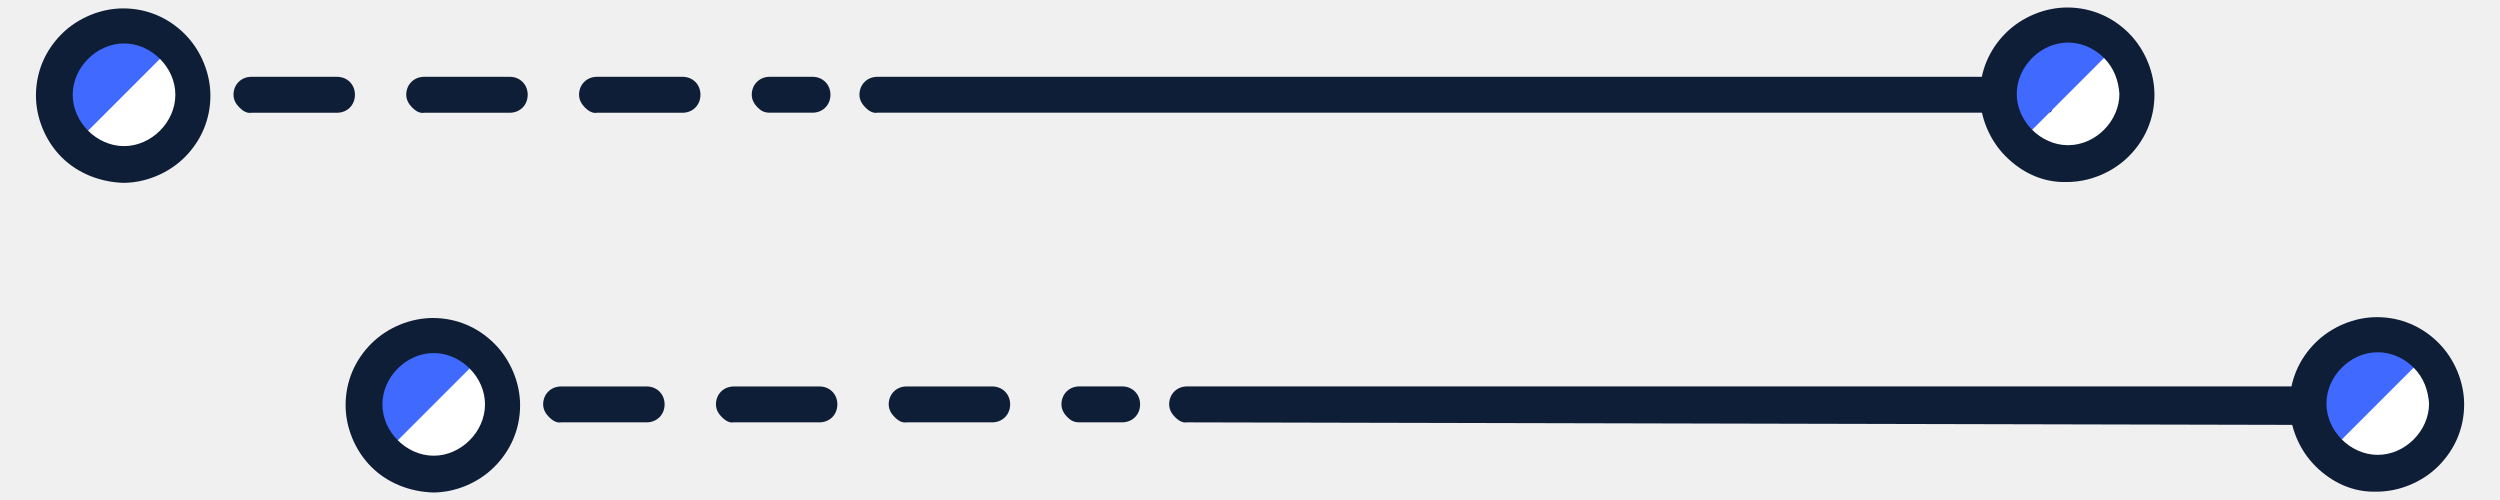
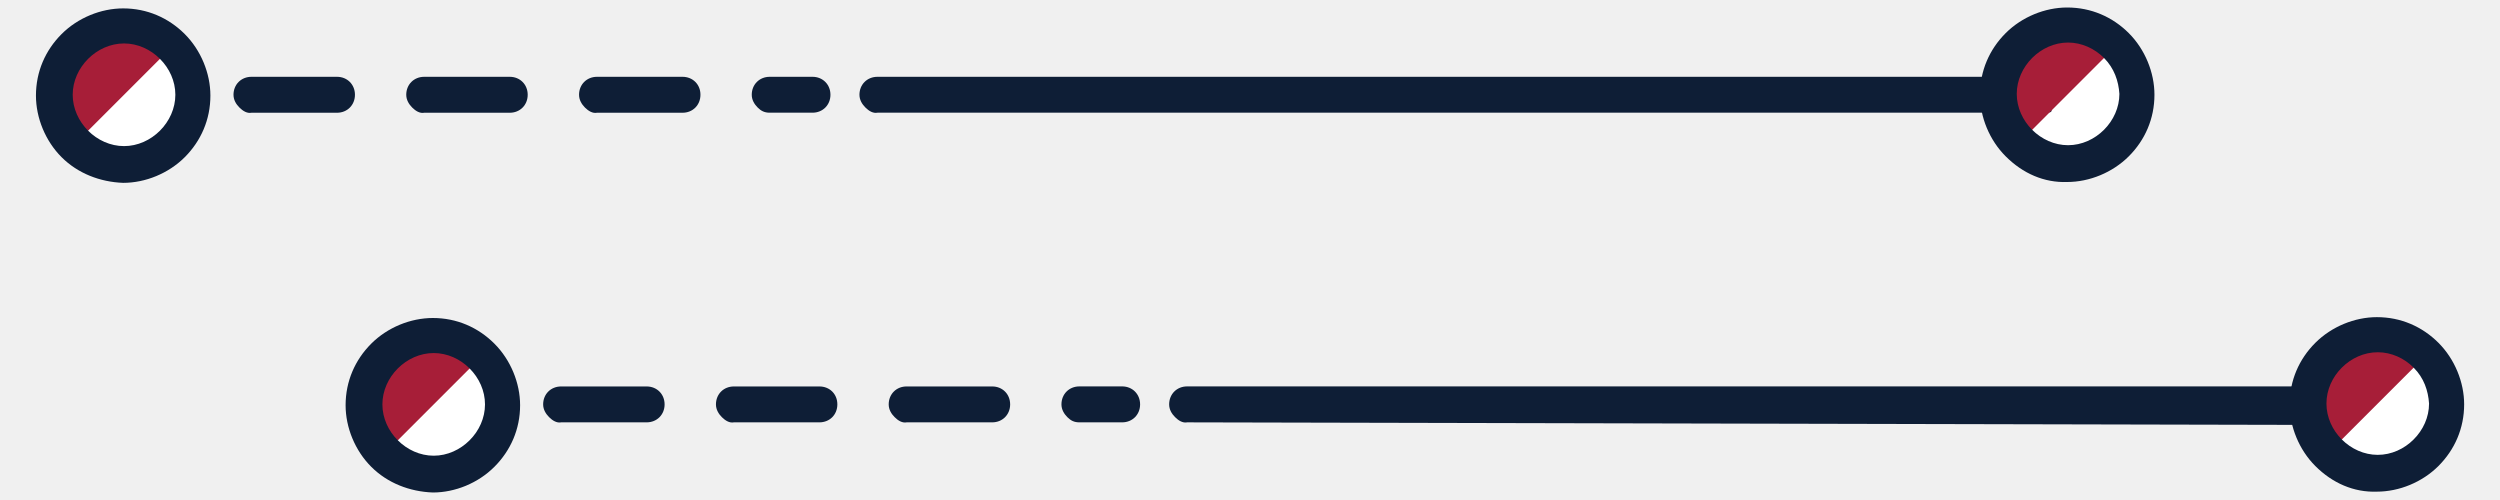
<svg xmlns="http://www.w3.org/2000/svg" width="50" height="10" viewBox="0 0 50 10" fill="none">
  <style>
  @keyframes floating-left {
	    from { -webkit-transform: translate(0,  0px); transform: translate(0,  0px); }
	    65%  { -webkit-transform: translate(-5px, 0); transform: translate(-5px, 0); }
	    to   { -webkit-transform: translate(0, 0px); transform: translate(0, 0px); }    
	} 

  @keyframes floating-right {
	    from { -webkit-transform: translate(0,  0px); transform: translate(0,  0px); }
	    65%  { -webkit-transform: translate(5px, 0); transform: translate(5px, 0); }
	    to   { -webkit-transform: translate(0, 0px); transform: translate(0, 0px); }    
	} 

	#bar-first {
		animation-duration: 2s; 
		animation-name: floating-right; 
		animation-iteration-count: infinite; 
		animation-timing-function: ease-in-out;
	}

  #bar-last {
		animation-duration: 2s; 
		animation-name: floating-left; 
		animation-iteration-count: infinite; 
		animation-timing-function: ease-in-out;
	}

  </style>
  <g id="badge-line">
    <path id="Vector_2" d="M2.223 2.152C2.155 2.083 2.104 1.998 2.104 1.895C2.104 1.69 2.257 1.536 2.463 1.536H3.318C3.523 1.536 3.677 1.69 3.677 1.895C3.677 2.1 3.523 2.254 3.318 2.254H2.463C2.36 2.254 2.292 2.22 2.223 2.152Z" fill="#0E1E36" />
    <path id="Vector_5" d="M42.336 0.903C42.883 1.45 42.883 2.34 42.336 2.887C41.789 3.435 40.899 3.435 40.352 2.887C39.805 2.34 39.805 1.45 40.352 0.903C40.916 0.373 41.806 0.373 42.336 0.903Z" fill="white" />
    <path id="Vector_8" d="M3.455 0.92C4.003 1.467 4.003 2.357 3.455 2.904C2.908 3.452 2.018 3.452 1.471 2.904C0.924 2.357 0.924 1.467 1.471 0.92C2.036 0.355 2.908 0.373 3.455 0.92Z" fill="white" />
    <g id="bar-first">
      <path id="Vector" d="M17.309 2.151C17.241 2.083 17.189 1.998 17.189 1.895C17.189 1.69 17.343 1.536 17.549 1.536L41.325 1.536C41.531 1.536 41 1.795 41 2C41 2.205 41.113 2.254 40.908 2.254H17.549C17.463 2.271 17.378 2.22 17.309 2.151Z" fill="#0E1E36" />
      <path id="Vector_3" d="M4.79 2.152C4.721 2.084 4.67 1.998 4.67 1.895C4.67 1.69 4.824 1.536 5.029 1.536H6.74C6.945 1.536 7.099 1.69 7.099 1.895C7.099 2.101 6.945 2.255 6.74 2.255H5.029C4.944 2.272 4.858 2.22 4.79 2.152ZM8.245 2.152C8.177 2.084 8.125 1.998 8.125 1.895C8.125 1.69 8.279 1.536 8.484 1.536H10.195C10.4 1.536 10.554 1.69 10.554 1.895C10.554 2.101 10.4 2.255 10.195 2.255H8.484C8.399 2.272 8.313 2.22 8.245 2.152ZM11.7 2.152C11.632 2.083 11.581 1.998 11.581 1.895C11.581 1.69 11.735 1.536 11.94 1.536H13.65C13.856 1.536 14.01 1.69 14.009 1.895C14.009 2.101 13.856 2.255 13.65 2.255H11.94C11.854 2.272 11.769 2.22 11.7 2.152Z" fill="#0E1E36" />
      <path id="Vector_4" d="M15.155 2.152C15.086 2.083 15.035 1.998 15.035 1.895C15.035 1.69 15.189 1.536 15.394 1.536H16.25C16.455 1.536 16.609 1.69 16.609 1.895C16.609 2.1 16.455 2.254 16.25 2.254L15.394 2.254C15.292 2.254 15.223 2.22 15.155 2.152Z" fill="#0E1E36" />
      <g id="ball-3">
-         <path id="Vector_6" d="M40.37 2.87C39.822 2.323 39.822 1.433 40.37 0.886C40.917 0.339 41.806 0.339 42.354 0.886" fill="#4069FF" />
+         <path id="Vector_6" d="M40.37 2.87C39.822 2.323 39.822 1.433 40.37 0.886C40.917 0.339 41.806 0.339 42.354 0.886" fill="#a71e38" />
        <path id="Vector_7" d="M40.113 3.126C39.788 2.801 39.6 2.34 39.6 1.895C39.6 1.416 39.788 0.988 40.113 0.663C40.438 0.338 40.9 0.15 41.344 0.15C41.823 0.15 42.251 0.338 42.576 0.663C42.901 0.988 43.089 1.45 43.089 1.895C43.089 2.374 42.901 2.801 42.576 3.126C42.251 3.451 41.789 3.64 41.344 3.64C40.883 3.657 40.455 3.469 40.113 3.126ZM42.08 1.159C41.892 0.971 41.635 0.851 41.361 0.851C41.088 0.851 40.831 0.971 40.643 1.159C40.455 1.348 40.335 1.604 40.335 1.878C40.335 2.151 40.455 2.408 40.643 2.596C40.831 2.784 41.088 2.904 41.361 2.904C41.635 2.904 41.892 2.784 42.08 2.596C42.268 2.408 42.388 2.151 42.388 1.878C42.371 1.621 42.285 1.365 42.08 1.159Z" fill="#0E1E36" />
      </g>
      <g id="ball-1">
-         <path id="Vector_9" d="M1.489 2.887C0.941 2.34 0.941 1.45 1.489 0.903C2.036 0.355 2.926 0.355 3.473 0.903" fill="#4069FF" />
+         <path id="Vector_9" d="M1.489 2.887C0.941 2.34 0.941 1.45 1.489 0.903C2.036 0.355 2.926 0.355 3.473 0.903" fill="#a71e38" />
        <path id="Vector_10" d="M1.232 3.144C0.907 2.819 0.719 2.357 0.719 1.912C0.719 1.433 0.907 1.006 1.232 0.681C1.557 0.356 2.019 0.168 2.463 0.168C2.942 0.168 3.37 0.356 3.695 0.681C4.02 1.006 4.208 1.468 4.208 1.912C4.208 2.391 4.02 2.819 3.695 3.144C3.37 3.469 2.908 3.657 2.463 3.657C2.002 3.64 1.557 3.469 1.232 3.144ZM3.199 1.177C3.011 0.989 2.754 0.869 2.481 0.869C2.207 0.869 1.95 0.989 1.762 1.177C1.574 1.365 1.454 1.621 1.454 1.895C1.454 2.169 1.574 2.425 1.762 2.614C1.95 2.802 2.207 2.922 2.481 2.922C2.754 2.922 3.011 2.802 3.199 2.614C3.387 2.425 3.507 2.169 3.507 1.895C3.507 1.621 3.387 1.365 3.199 1.177Z" fill="#0E1E36" />
      </g>
    </g>
    <path id="Vector_12" d="M8.417 8.344C8.348 8.276 8.297 8.19 8.297 8.088C8.297 7.882 8.451 7.728 8.656 7.728H9.511C9.717 7.728 9.871 7.882 9.871 8.088C9.871 8.293 9.717 8.447 9.511 8.447H8.656C8.553 8.447 8.485 8.413 8.417 8.344Z" fill="#0E1E36" />
    <path id="Vector_15" d="M48.529 7.096C49.077 7.643 49.077 8.533 48.529 9.08C47.982 9.627 47.093 9.627 46.545 9.08C45.998 8.533 45.998 7.643 46.545 7.096C47.11 6.566 47.999 6.566 48.529 7.096Z" fill="white" />
    <path id="Vector_18" d="M9.649 7.113C10.196 7.66 10.196 8.55 9.649 9.097C9.101 9.644 8.212 9.644 7.664 9.097C7.117 8.55 7.117 7.66 7.664 7.113C8.229 6.548 9.101 6.566 9.649 7.113Z" fill="white" />
    <g id="bar-last">
      <path id="Vector_11" d="M23.503 8.344C23.434 8.276 23.383 8.19 23.383 8.088C23.383 7.882 23.537 7.728 23.742 7.728L47.519 7.728C47.724 7.728 47 7.795 47 8C47 8.205 46 8.5 47 8.5L23.742 8.447C23.657 8.464 23.571 8.413 23.503 8.344Z" fill="#0E1E36" />
      <path id="Vector_13" d="M10.983 8.344C10.915 8.276 10.863 8.19 10.863 8.088C10.863 7.882 11.017 7.729 11.223 7.729H12.933C13.138 7.729 13.292 7.883 13.292 8.088C13.292 8.293 13.138 8.447 12.933 8.447H11.223C11.137 8.464 11.052 8.413 10.983 8.344ZM14.438 8.344C14.37 8.276 14.319 8.19 14.319 8.088C14.319 7.882 14.473 7.729 14.678 7.729H16.388C16.594 7.729 16.748 7.882 16.747 8.088C16.747 8.293 16.594 8.447 16.388 8.447H14.678C14.592 8.464 14.507 8.413 14.438 8.344ZM17.894 8.344C17.825 8.276 17.774 8.19 17.774 8.088C17.774 7.882 17.928 7.728 18.133 7.729H19.844C20.049 7.729 20.203 7.882 20.203 8.088C20.203 8.293 20.049 8.447 19.844 8.447H18.133C18.048 8.464 17.962 8.413 17.894 8.344Z" fill="#0E1E36" />
      <path id="Vector_14" d="M21.348 8.344C21.28 8.276 21.229 8.19 21.229 8.088C21.229 7.882 21.382 7.728 21.588 7.728H22.443C22.648 7.728 22.802 7.882 22.802 8.088C22.802 8.293 22.648 8.447 22.443 8.447L21.588 8.447C21.485 8.447 21.417 8.413 21.348 8.344Z" fill="#0E1E36" />
      <g id="ball-4">
-         <path id="Vector_16" d="M46.563 9.063C46.016 8.516 46.016 7.626 46.563 7.079C47.11 6.531 48 6.531 48.547 7.079" fill="#4069FF" />
+         <path id="Vector_16" d="M46.563 9.063C46.016 8.516 46.016 7.626 46.563 7.079C47.11 6.531 48 6.531 48.547 7.079" fill="#a71e38" />
        <path id="Vector_17" d="M46.306 9.32C45.981 8.995 45.793 8.533 45.793 8.088C45.793 7.609 45.981 7.182 46.306 6.857C46.631 6.532 47.093 6.343 47.538 6.343C48.017 6.343 48.444 6.531 48.769 6.856C49.094 7.181 49.283 7.643 49.283 8.088C49.283 8.567 49.094 8.995 48.769 9.32C48.444 9.645 47.983 9.833 47.538 9.833C47.076 9.85 46.648 9.662 46.306 9.32ZM48.273 7.353C48.085 7.164 47.828 7.045 47.555 7.045C47.281 7.045 47.025 7.164 46.836 7.353C46.648 7.541 46.529 7.797 46.529 8.071C46.529 8.345 46.648 8.601 46.836 8.789C47.025 8.978 47.281 9.097 47.555 9.097C47.828 9.097 48.085 8.978 48.273 8.789C48.462 8.601 48.581 8.345 48.581 8.071C48.564 7.814 48.479 7.558 48.273 7.353Z" fill="#0E1E36" />
      </g>
      <g id="ball-2">
-         <path id="Vector_19" d="M7.682 9.08C7.135 8.533 7.135 7.643 7.682 7.096C8.229 6.548 9.119 6.548 9.666 7.096" fill="#4069FF" />
+         <path id="Vector_19" d="M7.682 9.08C7.135 8.533 7.135 7.643 7.682 7.096C8.229 6.548 9.119 6.548 9.666 7.096" fill="#a71e38" />
        <path id="Vector_20" d="M7.425 9.336C7.1 9.011 6.912 8.55 6.912 8.105C6.912 7.626 7.1 7.198 7.425 6.873C7.75 6.548 8.212 6.36 8.657 6.36C9.136 6.36 9.563 6.548 9.888 6.873C10.213 7.198 10.402 7.66 10.402 8.105C10.402 8.584 10.213 9.011 9.888 9.336C9.563 9.662 9.102 9.85 8.657 9.85C8.195 9.833 7.75 9.662 7.425 9.336ZM9.392 7.369C9.204 7.181 8.948 7.061 8.674 7.061C8.4 7.061 8.144 7.181 7.956 7.369C7.767 7.558 7.648 7.814 7.648 8.088C7.648 8.361 7.767 8.618 7.956 8.806C8.144 8.994 8.4 9.114 8.674 9.114C8.948 9.114 9.204 8.994 9.392 8.806C9.581 8.618 9.7 8.361 9.7 8.088C9.7 7.814 9.581 7.558 9.392 7.369Z" fill="#0E1E36" />
      </g>
    </g>
  </g>
</svg>
